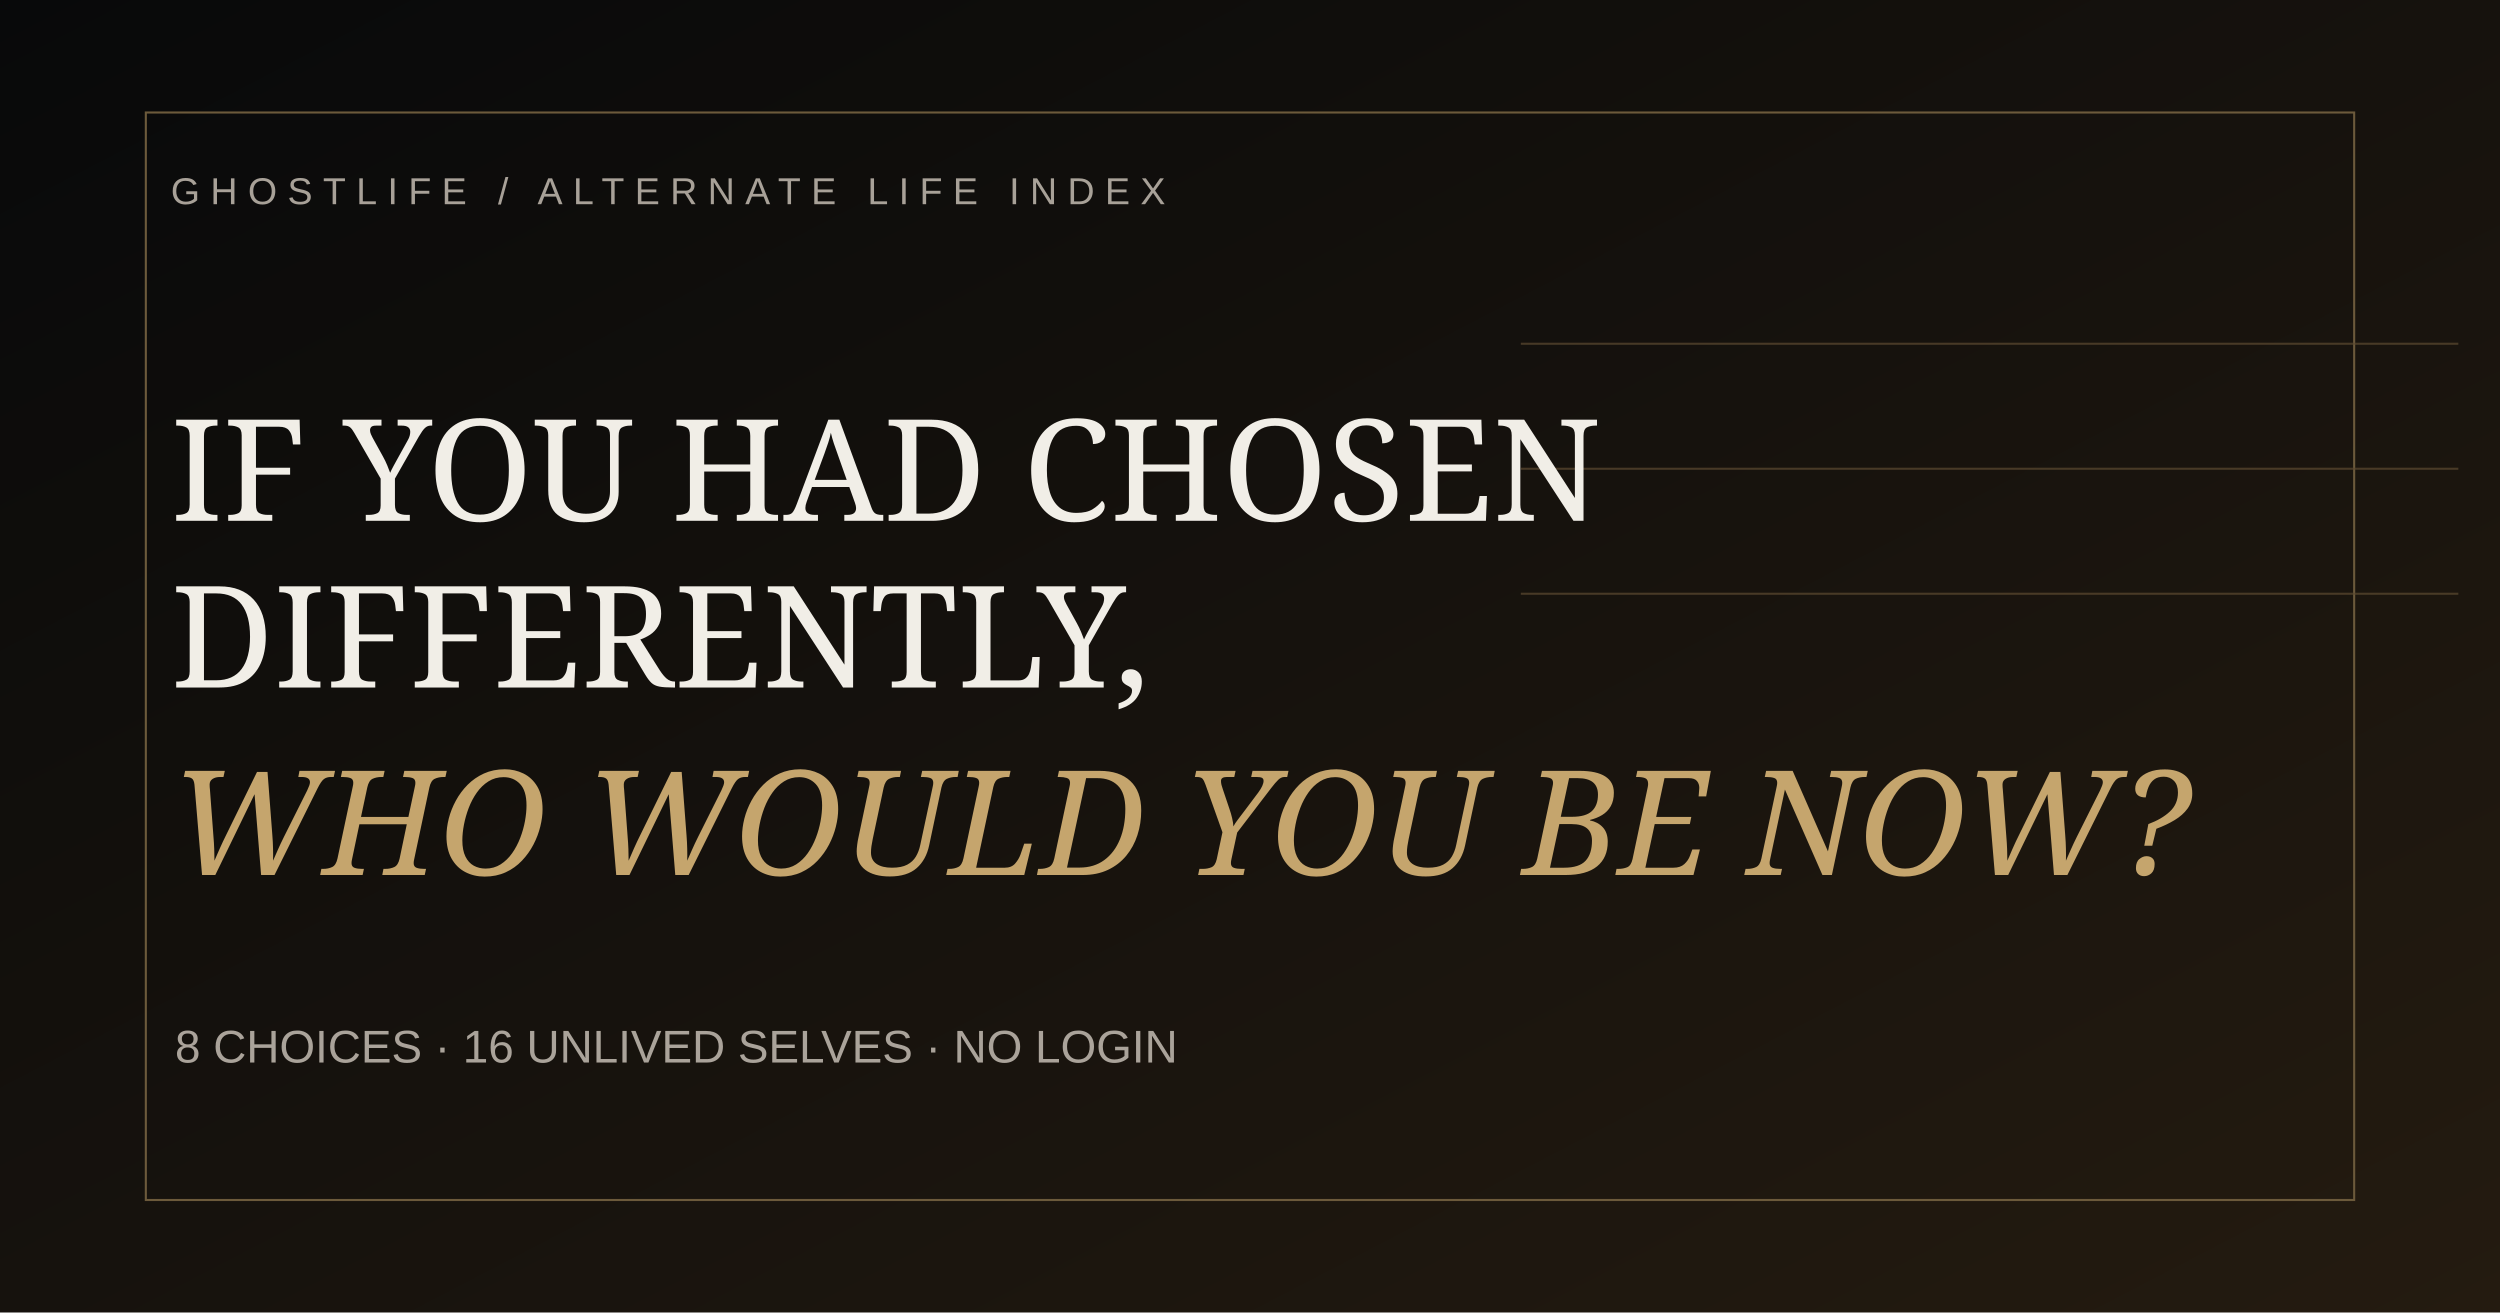
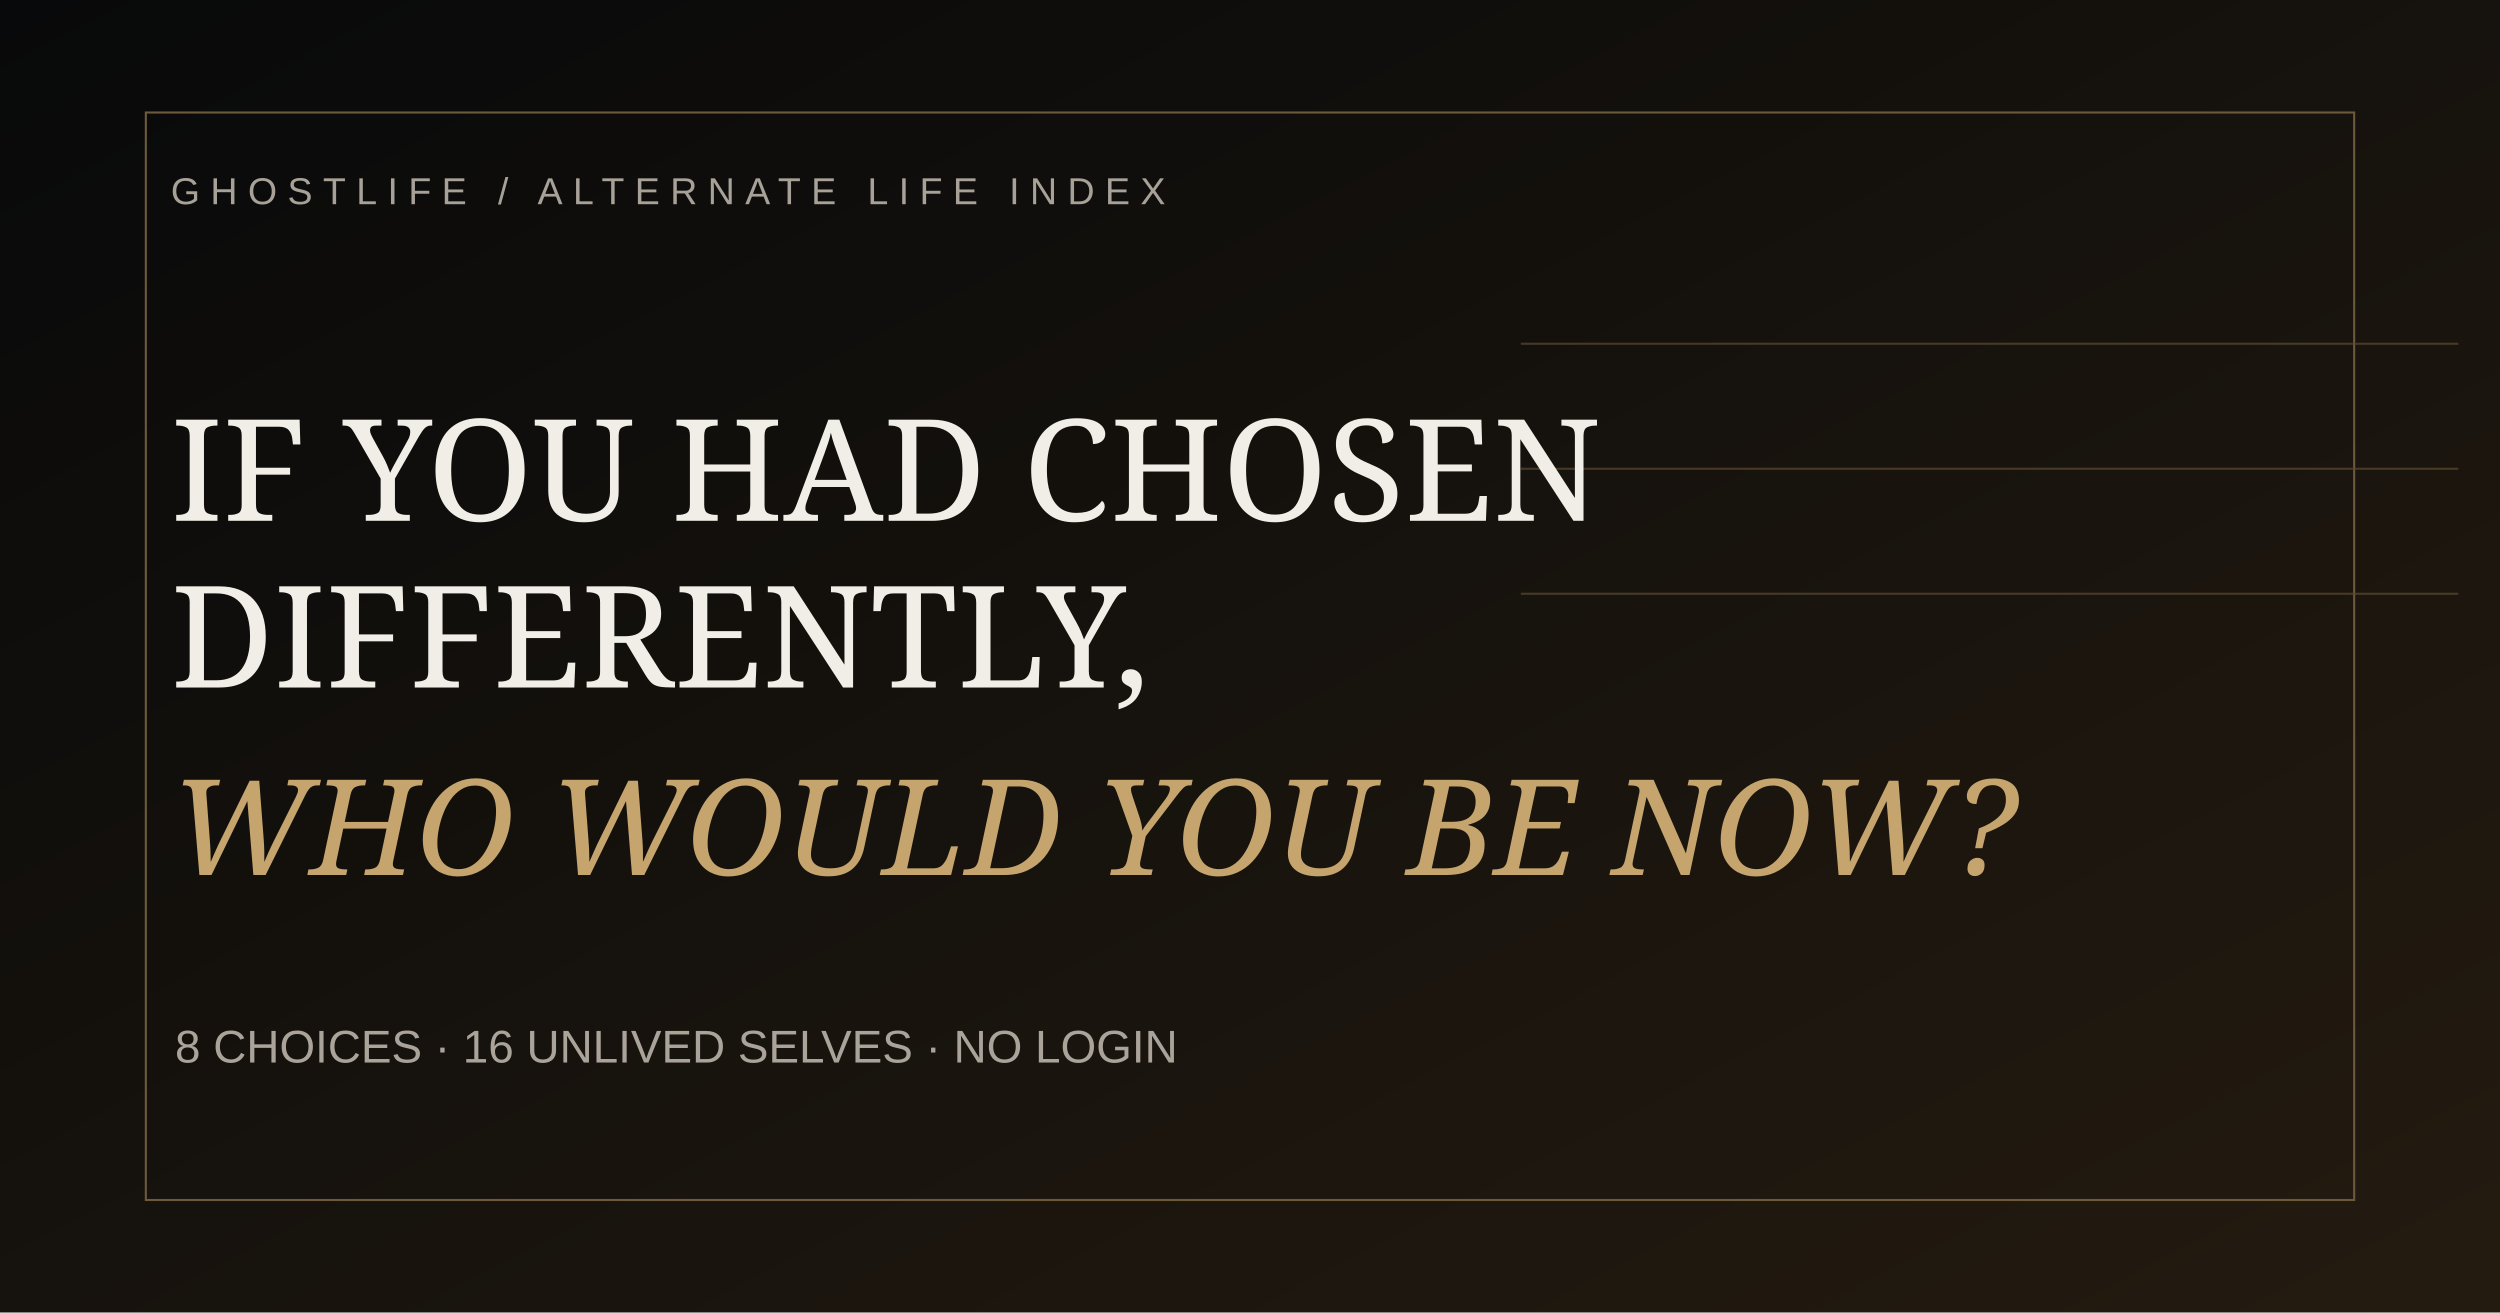
<svg xmlns="http://www.w3.org/2000/svg" width="1200" height="630" viewBox="0 0 1200 630">
  <defs>
    <linearGradient id="g" x1="0" y1="0" x2="1" y2="1">
      <stop stop-color="#08090a" />
      <stop offset="1" stop-color="#241b10" />
    </linearGradient>
  </defs>
  <rect width="1200" height="630" fill="url(#g)" />
  <rect x="70" y="54" width="1060" height="522" fill="none" stroke="#6c5a3b" />
  <path d="M730 165H1180M730 225H1180M730 285H1180" stroke="#5c4a31" opacity=".7" />
  <text x="82" y="98" fill="#a8a198" font-family="Arial, sans-serif" font-size="18" letter-spacing="5">GHOSTLIFE / ALTERNATE LIFE INDEX</text>
  <text x="82" y="250" fill="#f1eee7" font-family="Georgia, serif" font-size="68">IF YOU HAD CHOSEN</text>
  <text x="82" y="330" fill="#f1eee7" font-family="Georgia, serif" font-size="68">DIFFERENTLY,</text>
-   <text x="82" y="420" fill="#c5a56d" font-family="Georgia, serif" font-style="italic" font-size="70">WHO WOULD YOU BE NOW?</text>
+   <text x="82" y="420" fill="#c5a56d" font-family="Georgia, serif" font-style="italic" font-size="64">WHO WOULD YOU BE NOW?</text>
  <text x="84" y="510" fill="#aaa39a" font-family="Arial, sans-serif" font-size="22">8 CHOICES · 16 UNLIVED SELVES · NO LOGIN</text>
</svg>
